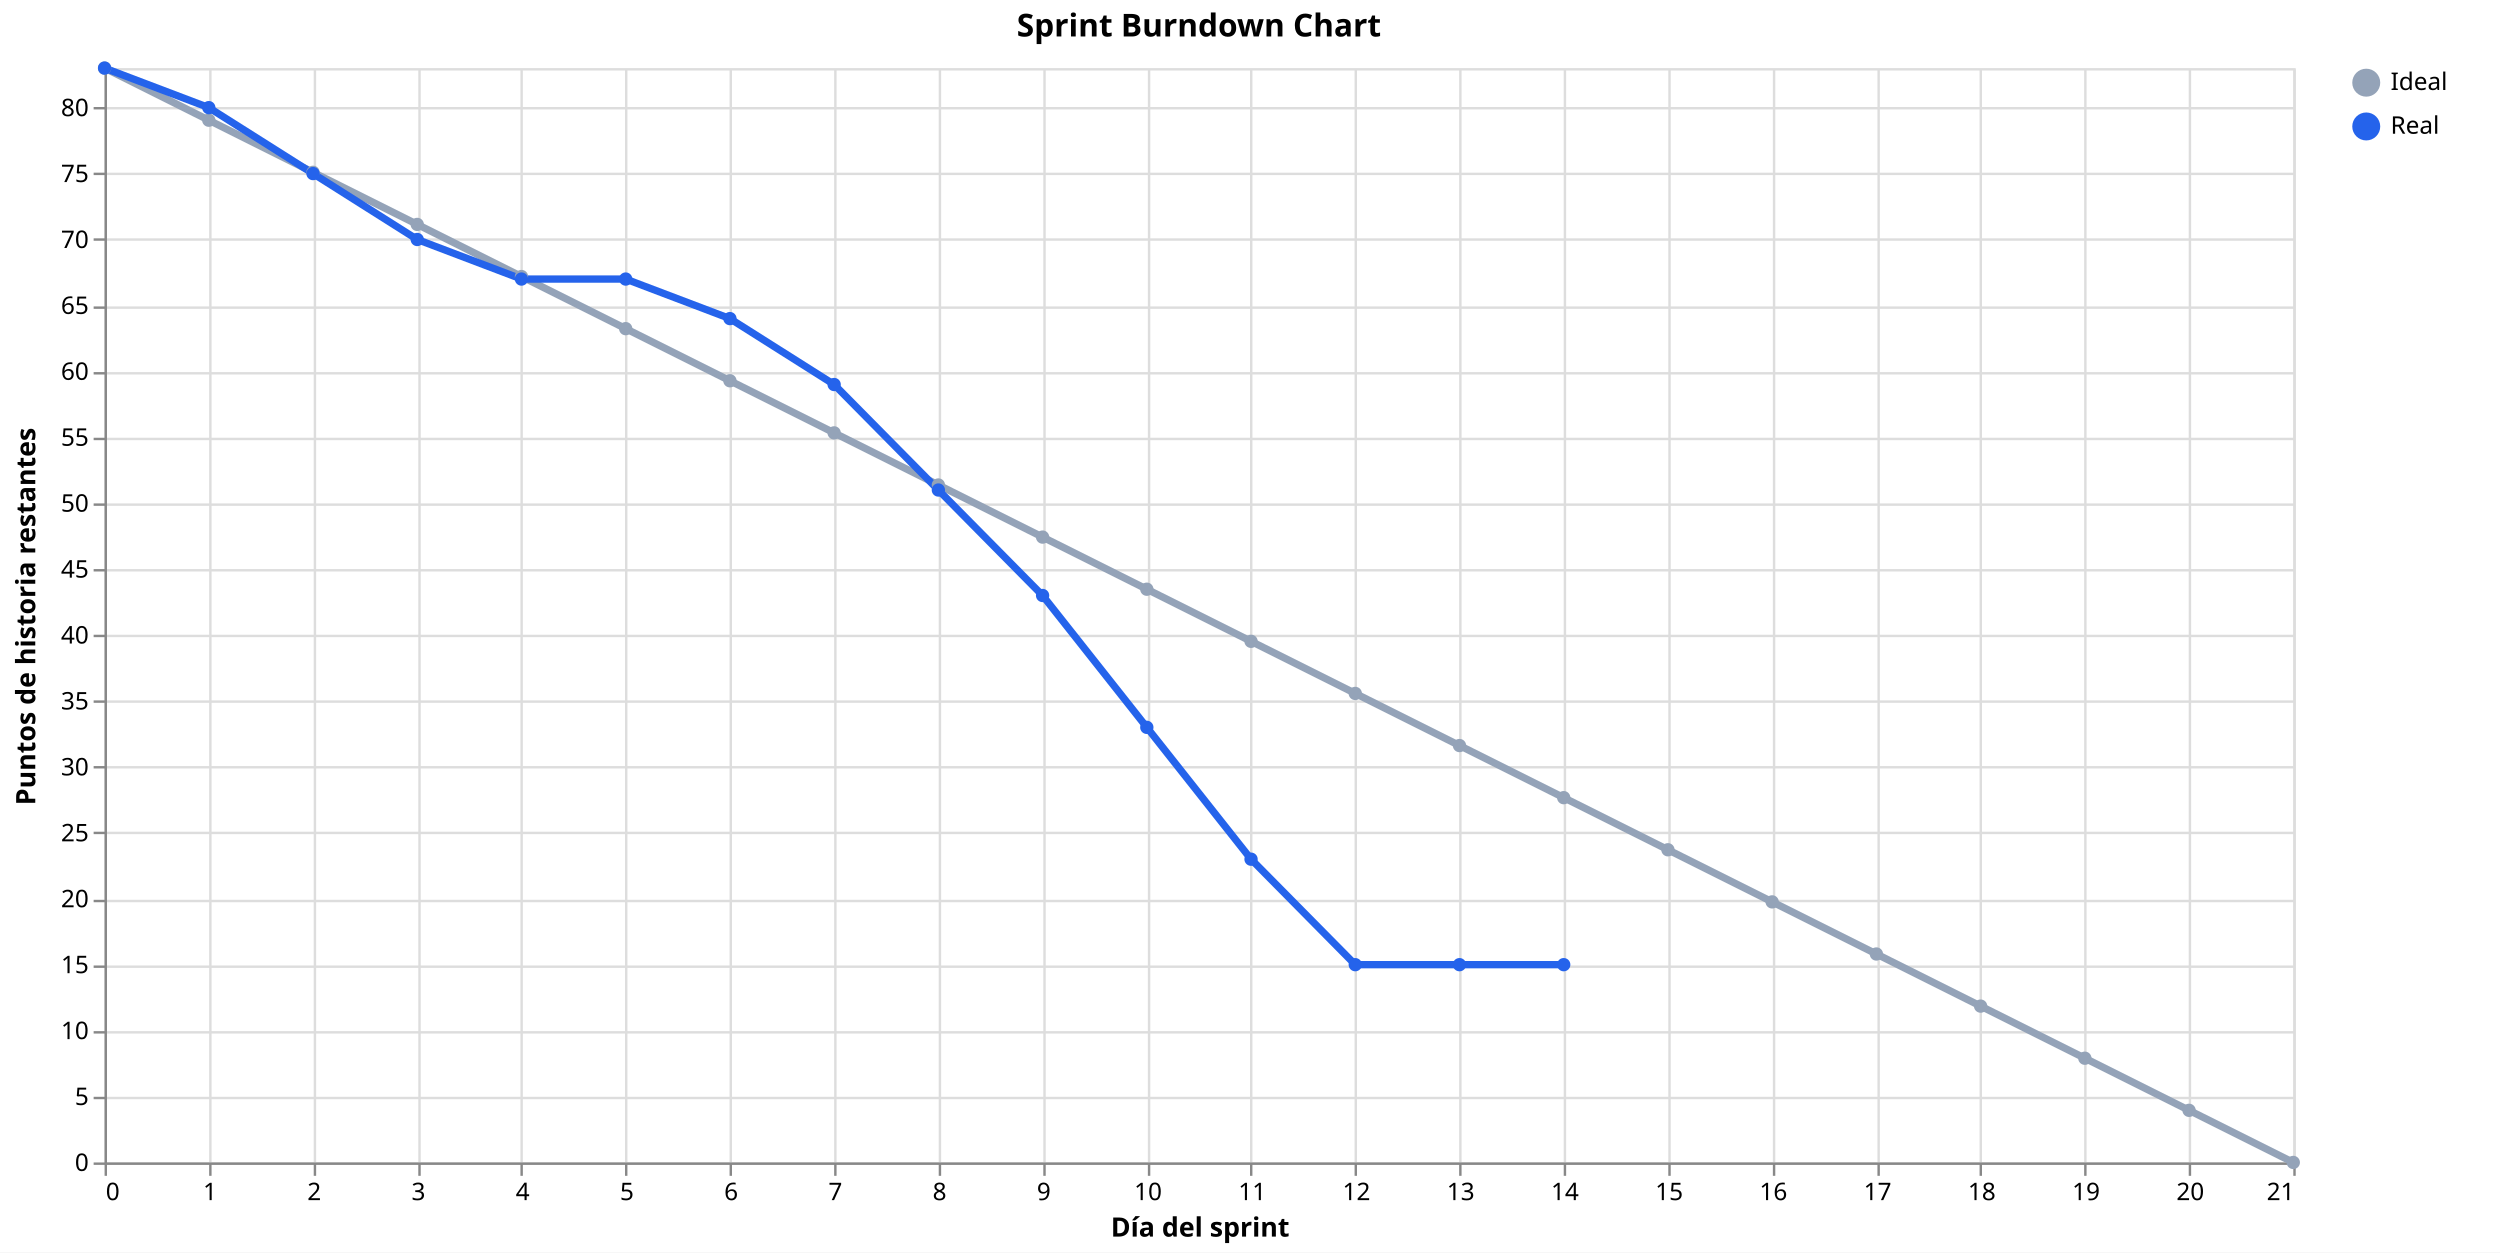
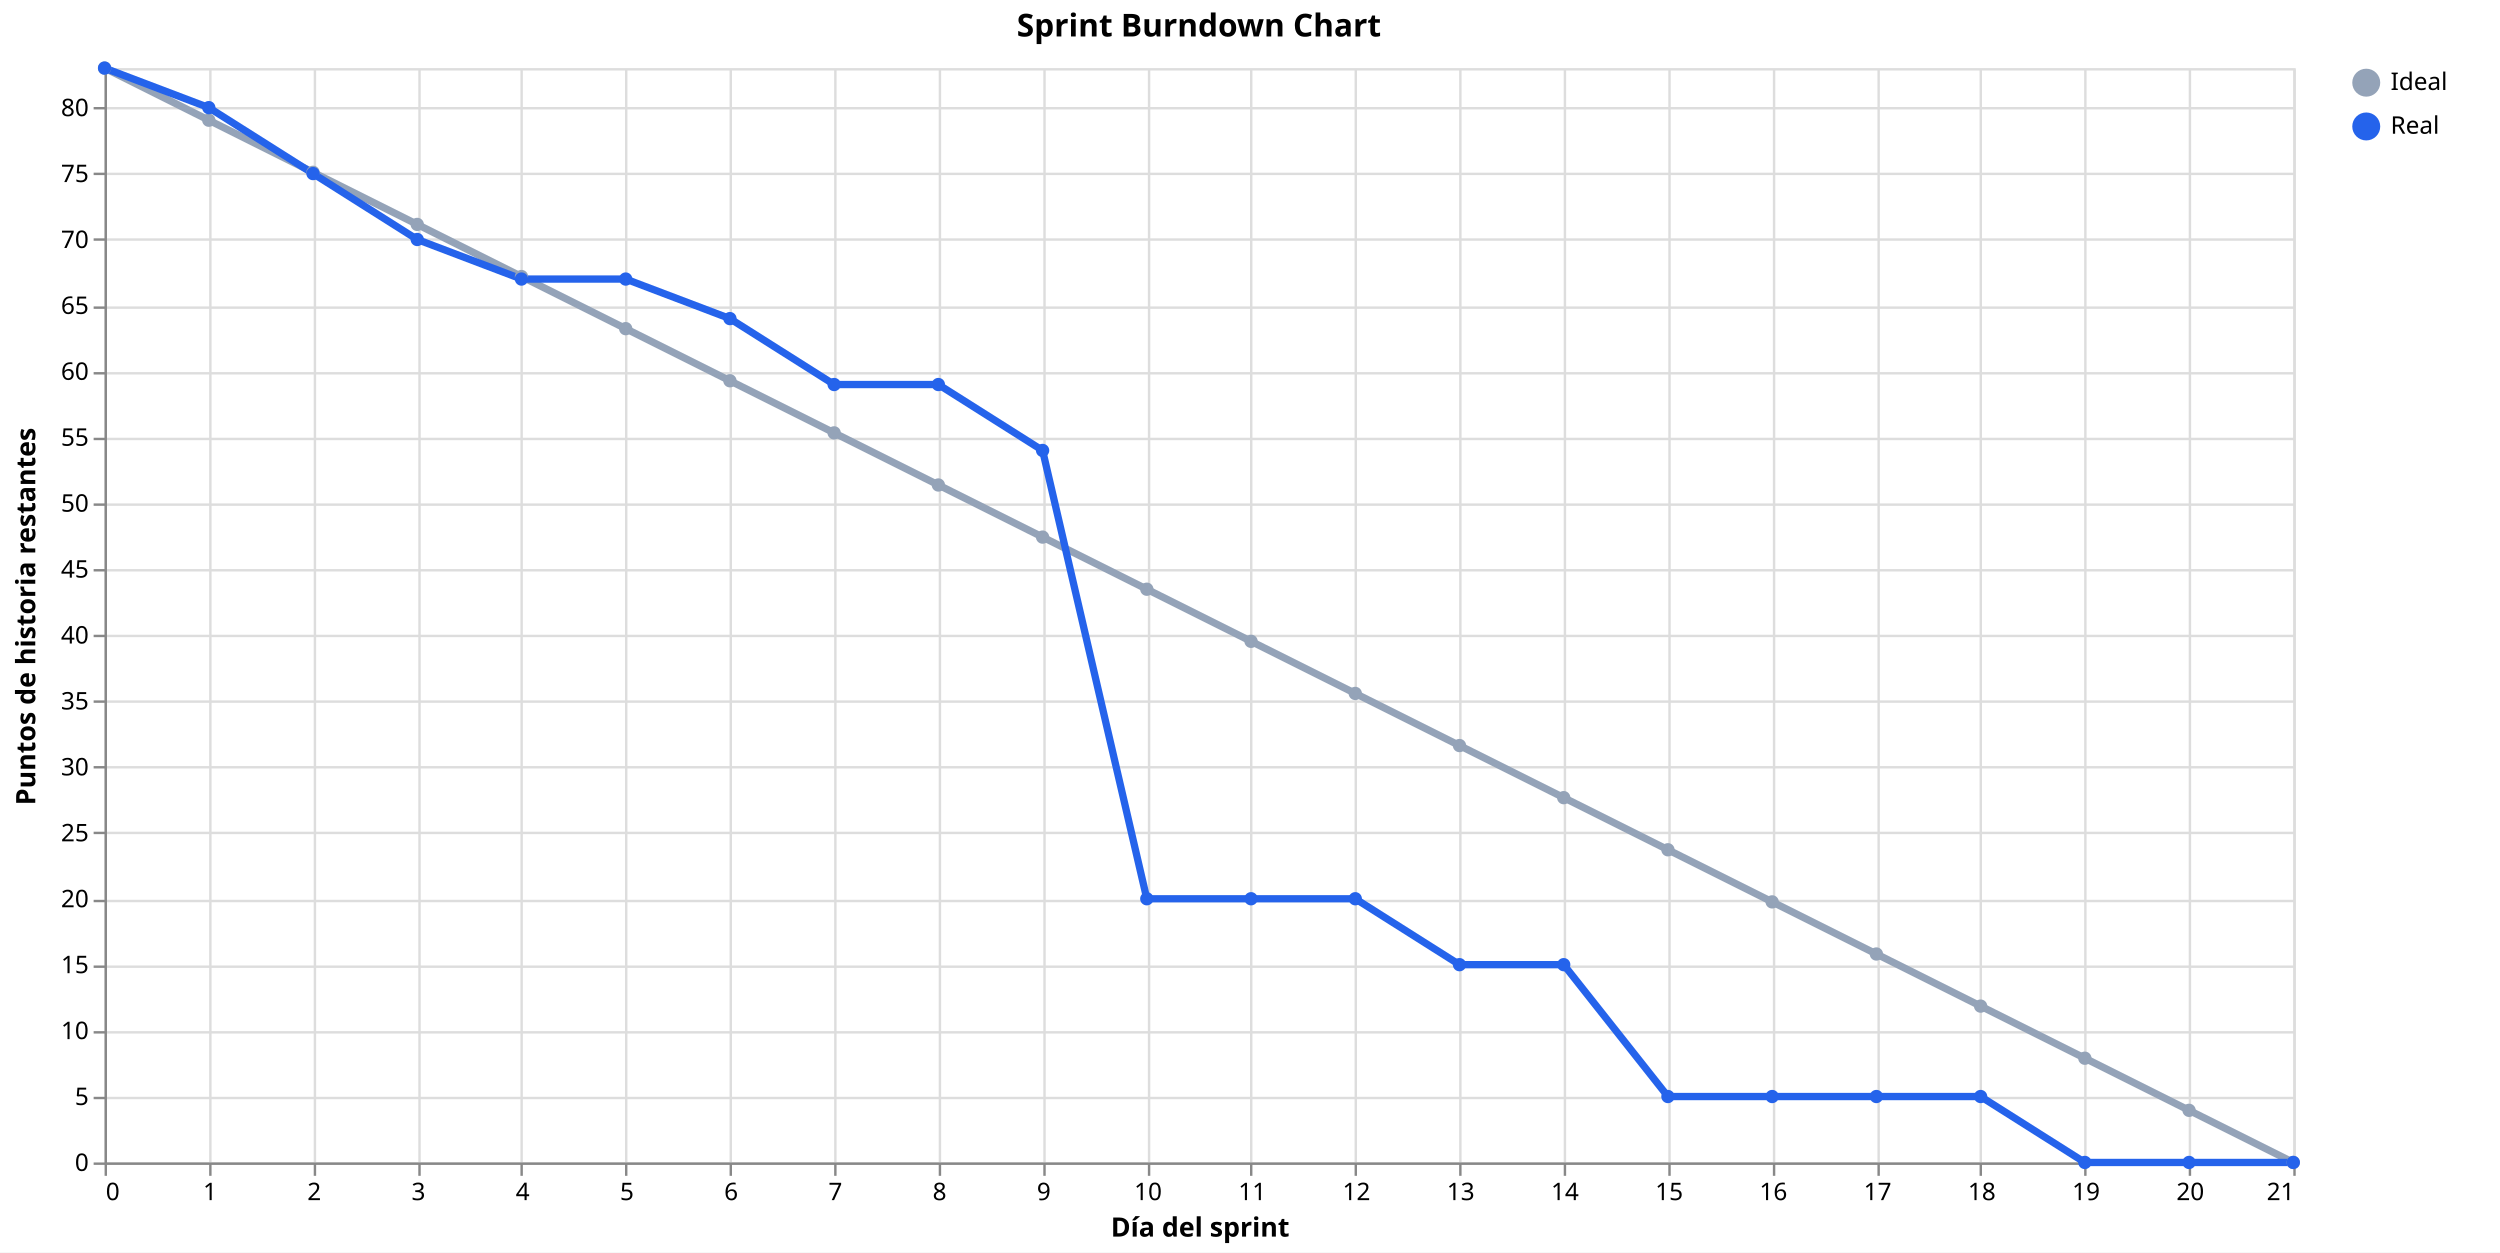
<svg xmlns="http://www.w3.org/2000/svg" version="1.1" class="marks" width="1028" height="515" viewBox="0 0 1028 515">
  <rect width="1028" height="515" fill="white" />
  <g fill="none" stroke-miterlimit="4" transform="translate(43,28)">
    <g class="mark-group role-frame root" role="graphics-object" aria-roledescription="group mark container">
      <g transform="translate(0,0)">
        <path class="background" aria-hidden="true" d="M0.5,0.5h900v450h-900Z" stroke="#ddd" />
        <g>
          <g class="mark-group role-axis" aria-hidden="true">
            <g transform="translate(0.5,450.5)">
              <path class="background" aria-hidden="true" d="M0,0h0v0h0Z" pointer-events="none" />
              <g>
                <g class="mark-rule role-axis-grid" pointer-events="none">
                  <line transform="translate(0,-450)" x2="0" y2="450" stroke="#ddd" stroke-width="1" opacity="1" />
                  <line transform="translate(43,-450)" x2="0" y2="450" stroke="#ddd" stroke-width="1" opacity="1" />
                  <line transform="translate(86,-450)" x2="0" y2="450" stroke="#ddd" stroke-width="1" opacity="1" />
                  <line transform="translate(129,-450)" x2="0" y2="450" stroke="#ddd" stroke-width="1" opacity="1" />
                  <line transform="translate(171,-450)" x2="0" y2="450" stroke="#ddd" stroke-width="1" opacity="1" />
                  <line transform="translate(214,-450)" x2="0" y2="450" stroke="#ddd" stroke-width="1" opacity="1" />
                  <line transform="translate(257,-450)" x2="0" y2="450" stroke="#ddd" stroke-width="1" opacity="1" />
                  <line transform="translate(300,-450)" x2="0" y2="450" stroke="#ddd" stroke-width="1" opacity="1" />
                  <line transform="translate(343,-450)" x2="0" y2="450" stroke="#ddd" stroke-width="1" opacity="1" />
                  <line transform="translate(386,-450)" x2="0" y2="450" stroke="#ddd" stroke-width="1" opacity="1" />
                  <line transform="translate(429,-450)" x2="0" y2="450" stroke="#ddd" stroke-width="1" opacity="1" />
                  <line transform="translate(471,-450)" x2="0" y2="450" stroke="#ddd" stroke-width="1" opacity="1" />
                  <line transform="translate(514,-450)" x2="0" y2="450" stroke="#ddd" stroke-width="1" opacity="1" />
                  <line transform="translate(557,-450)" x2="0" y2="450" stroke="#ddd" stroke-width="1" opacity="1" />
                  <line transform="translate(600,-450)" x2="0" y2="450" stroke="#ddd" stroke-width="1" opacity="1" />
                  <line transform="translate(643,-450)" x2="0" y2="450" stroke="#ddd" stroke-width="1" opacity="1" />
                  <line transform="translate(686,-450)" x2="0" y2="450" stroke="#ddd" stroke-width="1" opacity="1" />
                  <line transform="translate(729,-450)" x2="0" y2="450" stroke="#ddd" stroke-width="1" opacity="1" />
                  <line transform="translate(771,-450)" x2="0" y2="450" stroke="#ddd" stroke-width="1" opacity="1" />
                  <line transform="translate(814,-450)" x2="0" y2="450" stroke="#ddd" stroke-width="1" opacity="1" />
                  <line transform="translate(857,-450)" x2="0" y2="450" stroke="#ddd" stroke-width="1" opacity="1" />
                  <line transform="translate(900,-450)" x2="0" y2="450" stroke="#ddd" stroke-width="1" opacity="1" />
                </g>
              </g>
              <path class="foreground" aria-hidden="true" d="" pointer-events="none" display="none" />
            </g>
          </g>
          <g class="mark-group role-axis" aria-hidden="true">
            <g transform="translate(0.5,0.5)">
              <path class="background" aria-hidden="true" d="M0,0h0v0h0Z" pointer-events="none" />
              <g>
                <g class="mark-rule role-axis-grid" pointer-events="none">
                  <line transform="translate(0,450)" x2="900" y2="0" stroke="#ddd" stroke-width="1" opacity="1" />
                  <line transform="translate(0,423)" x2="900" y2="0" stroke="#ddd" stroke-width="1" opacity="1" />
                  <line transform="translate(0,396)" x2="900" y2="0" stroke="#ddd" stroke-width="1" opacity="1" />
                  <line transform="translate(0,369)" x2="900" y2="0" stroke="#ddd" stroke-width="1" opacity="1" />
                  <line transform="translate(0,342)" x2="900" y2="0" stroke="#ddd" stroke-width="1" opacity="1" />
                  <line transform="translate(0,314)" x2="900" y2="0" stroke="#ddd" stroke-width="1" opacity="1" />
                  <line transform="translate(0,287)" x2="900" y2="0" stroke="#ddd" stroke-width="1" opacity="1" />
                  <line transform="translate(0,260)" x2="900" y2="0" stroke="#ddd" stroke-width="1" opacity="1" />
                  <line transform="translate(0,233)" x2="900" y2="0" stroke="#ddd" stroke-width="1" opacity="1" />
                  <line transform="translate(0,206)" x2="900" y2="0" stroke="#ddd" stroke-width="1" opacity="1" />
                  <line transform="translate(0,179)" x2="900" y2="0" stroke="#ddd" stroke-width="1" opacity="1" />
                  <line transform="translate(0,152)" x2="900" y2="0" stroke="#ddd" stroke-width="1" opacity="1" />
                  <line transform="translate(0,125)" x2="900" y2="0" stroke="#ddd" stroke-width="1" opacity="1" />
                  <line transform="translate(0,98)" x2="900" y2="0" stroke="#ddd" stroke-width="1" opacity="1" />
                  <line transform="translate(0,70)" x2="900" y2="0" stroke="#ddd" stroke-width="1" opacity="1" />
                  <line transform="translate(0,43)" x2="900" y2="0" stroke="#ddd" stroke-width="1" opacity="1" />
                  <line transform="translate(0,16)" x2="900" y2="0" stroke="#ddd" stroke-width="1" opacity="1" />
                </g>
              </g>
              <path class="foreground" aria-hidden="true" d="" pointer-events="none" display="none" />
            </g>
          </g>
          <g class="mark-group role-axis" role="graphics-symbol" aria-roledescription="axis" aria-label="X-axis titled 'Día del sprint' for a linear scale with values from 0 to 21">
            <g transform="translate(0.5,450.5)">
              <path class="background" aria-hidden="true" d="M0,0h0v0h0Z" pointer-events="none" />
              <g>
                <g class="mark-rule role-axis-tick" pointer-events="none">
                  <line transform="translate(0,0)" x2="0" y2="5" stroke="#888" stroke-width="1" opacity="1" />
                  <line transform="translate(43,0)" x2="0" y2="5" stroke="#888" stroke-width="1" opacity="1" />
                  <line transform="translate(86,0)" x2="0" y2="5" stroke="#888" stroke-width="1" opacity="1" />
                  <line transform="translate(129,0)" x2="0" y2="5" stroke="#888" stroke-width="1" opacity="1" />
                  <line transform="translate(171,0)" x2="0" y2="5" stroke="#888" stroke-width="1" opacity="1" />
                  <line transform="translate(214,0)" x2="0" y2="5" stroke="#888" stroke-width="1" opacity="1" />
                  <line transform="translate(257,0)" x2="0" y2="5" stroke="#888" stroke-width="1" opacity="1" />
                  <line transform="translate(300,0)" x2="0" y2="5" stroke="#888" stroke-width="1" opacity="1" />
                  <line transform="translate(343,0)" x2="0" y2="5" stroke="#888" stroke-width="1" opacity="1" />
                  <line transform="translate(386,0)" x2="0" y2="5" stroke="#888" stroke-width="1" opacity="1" />
                  <line transform="translate(429,0)" x2="0" y2="5" stroke="#888" stroke-width="1" opacity="1" />
                  <line transform="translate(471,0)" x2="0" y2="5" stroke="#888" stroke-width="1" opacity="1" />
                  <line transform="translate(514,0)" x2="0" y2="5" stroke="#888" stroke-width="1" opacity="1" />
                  <line transform="translate(557,0)" x2="0" y2="5" stroke="#888" stroke-width="1" opacity="1" />
                  <line transform="translate(600,0)" x2="0" y2="5" stroke="#888" stroke-width="1" opacity="1" />
                  <line transform="translate(643,0)" x2="0" y2="5" stroke="#888" stroke-width="1" opacity="1" />
                  <line transform="translate(686,0)" x2="0" y2="5" stroke="#888" stroke-width="1" opacity="1" />
                  <line transform="translate(729,0)" x2="0" y2="5" stroke="#888" stroke-width="1" opacity="1" />
                  <line transform="translate(771,0)" x2="0" y2="5" stroke="#888" stroke-width="1" opacity="1" />
                  <line transform="translate(814,0)" x2="0" y2="5" stroke="#888" stroke-width="1" opacity="1" />
                  <line transform="translate(857,0)" x2="0" y2="5" stroke="#888" stroke-width="1" opacity="1" />
                  <line transform="translate(900,0)" x2="0" y2="5" stroke="#888" stroke-width="1" opacity="1" />
                </g>
                <g class="mark-text role-axis-label" pointer-events="none">
                  <text text-anchor="start" transform="translate(0,15)" font-family="sans-serif" font-size="10px" fill="#000" opacity="1">0</text>
                  <text text-anchor="middle" transform="translate(42.85714,15)" font-family="sans-serif" font-size="10px" fill="#000" opacity="1">1</text>
                  <text text-anchor="middle" transform="translate(85.71429,15)" font-family="sans-serif" font-size="10px" fill="#000" opacity="1">2</text>
                  <text text-anchor="middle" transform="translate(128.5714,15)" font-family="sans-serif" font-size="10px" fill="#000" opacity="1">3</text>
                  <text text-anchor="middle" transform="translate(171.4286,15)" font-family="sans-serif" font-size="10px" fill="#000" opacity="1">4</text>
                  <text text-anchor="middle" transform="translate(214.2857,15)" font-family="sans-serif" font-size="10px" fill="#000" opacity="1">5</text>
                  <text text-anchor="middle" transform="translate(257.1429,15)" font-family="sans-serif" font-size="10px" fill="#000" opacity="1">6</text>
                  <text text-anchor="middle" transform="translate(300,15)" font-family="sans-serif" font-size="10px" fill="#000" opacity="1">7</text>
                  <text text-anchor="middle" transform="translate(342.8571,15)" font-family="sans-serif" font-size="10px" fill="#000" opacity="1">8</text>
                  <text text-anchor="middle" transform="translate(385.7143,15)" font-family="sans-serif" font-size="10px" fill="#000" opacity="1">9</text>
                  <text text-anchor="middle" transform="translate(428.5714,15)" font-family="sans-serif" font-size="10px" fill="#000" opacity="1">10</text>
                  <text text-anchor="middle" transform="translate(471.4286,15)" font-family="sans-serif" font-size="10px" fill="#000" opacity="1">11</text>
                  <text text-anchor="middle" transform="translate(514.2857,15)" font-family="sans-serif" font-size="10px" fill="#000" opacity="1">12</text>
                  <text text-anchor="middle" transform="translate(557.1429,15)" font-family="sans-serif" font-size="10px" fill="#000" opacity="1">13</text>
                  <text text-anchor="middle" transform="translate(600,15)" font-family="sans-serif" font-size="10px" fill="#000" opacity="1">14</text>
                  <text text-anchor="middle" transform="translate(642.8571,15)" font-family="sans-serif" font-size="10px" fill="#000" opacity="1">15</text>
                  <text text-anchor="middle" transform="translate(685.7143,15)" font-family="sans-serif" font-size="10px" fill="#000" opacity="1">16</text>
                  <text text-anchor="middle" transform="translate(728.5714,15)" font-family="sans-serif" font-size="10px" fill="#000" opacity="1">17</text>
                  <text text-anchor="middle" transform="translate(771.4286,15)" font-family="sans-serif" font-size="10px" fill="#000" opacity="1">18</text>
                  <text text-anchor="middle" transform="translate(814.2857,15)" font-family="sans-serif" font-size="10px" fill="#000" opacity="1">19</text>
                  <text text-anchor="middle" transform="translate(857.1429,15)" font-family="sans-serif" font-size="10px" fill="#000" opacity="1">20</text>
                  <text text-anchor="end" transform="translate(900,15)" font-family="sans-serif" font-size="10px" fill="#000" opacity="1">21</text>
                </g>
                <g class="mark-rule role-axis-domain" pointer-events="none">
                  <line transform="translate(0,0)" x2="900" y2="0" stroke="#888" stroke-width="1" opacity="1" />
                </g>
                <g class="mark-text role-axis-title" pointer-events="none">
                  <text text-anchor="middle" transform="translate(450,30)" font-family="sans-serif" font-size="11px" font-weight="bold" fill="#000" opacity="1">Día del sprint</text>
                </g>
              </g>
              <path class="foreground" aria-hidden="true" d="" pointer-events="none" display="none" />
            </g>
          </g>
          <g class="mark-group role-axis" role="graphics-symbol" aria-roledescription="axis" aria-label="Y-axis titled 'Puntos de historia restantes' for a linear scale with values from 0 to 83">
            <g transform="translate(0.5,0.5)">
              <path class="background" aria-hidden="true" d="M0,0h0v0h0Z" pointer-events="none" />
              <g>
                <g class="mark-rule role-axis-tick" pointer-events="none">
                  <line transform="translate(0,450)" x2="-5" y2="0" stroke="#888" stroke-width="1" opacity="1" />
                  <line transform="translate(0,423)" x2="-5" y2="0" stroke="#888" stroke-width="1" opacity="1" />
                  <line transform="translate(0,396)" x2="-5" y2="0" stroke="#888" stroke-width="1" opacity="1" />
                  <line transform="translate(0,369)" x2="-5" y2="0" stroke="#888" stroke-width="1" opacity="1" />
                  <line transform="translate(0,342)" x2="-5" y2="0" stroke="#888" stroke-width="1" opacity="1" />
                  <line transform="translate(0,314)" x2="-5" y2="0" stroke="#888" stroke-width="1" opacity="1" />
                  <line transform="translate(0,287)" x2="-5" y2="0" stroke="#888" stroke-width="1" opacity="1" />
                  <line transform="translate(0,260)" x2="-5" y2="0" stroke="#888" stroke-width="1" opacity="1" />
                  <line transform="translate(0,233)" x2="-5" y2="0" stroke="#888" stroke-width="1" opacity="1" />
                  <line transform="translate(0,206)" x2="-5" y2="0" stroke="#888" stroke-width="1" opacity="1" />
                  <line transform="translate(0,179)" x2="-5" y2="0" stroke="#888" stroke-width="1" opacity="1" />
                  <line transform="translate(0,152)" x2="-5" y2="0" stroke="#888" stroke-width="1" opacity="1" />
                  <line transform="translate(0,125)" x2="-5" y2="0" stroke="#888" stroke-width="1" opacity="1" />
                  <line transform="translate(0,98)" x2="-5" y2="0" stroke="#888" stroke-width="1" opacity="1" />
                  <line transform="translate(0,70)" x2="-5" y2="0" stroke="#888" stroke-width="1" opacity="1" />
                  <line transform="translate(0,43)" x2="-5" y2="0" stroke="#888" stroke-width="1" opacity="1" />
                  <line transform="translate(0,16)" x2="-5" y2="0" stroke="#888" stroke-width="1" opacity="1" />
                </g>
                <g class="mark-text role-axis-label" pointer-events="none">
                  <text text-anchor="end" transform="translate(-7,453)" font-family="sans-serif" font-size="10px" fill="#000" opacity="1">0</text>
                  <text text-anchor="end" transform="translate(-7,425.8916)" font-family="sans-serif" font-size="10px" fill="#000" opacity="1">5</text>
                  <text text-anchor="end" transform="translate(-7,398.7831)" font-family="sans-serif" font-size="10px" fill="#000" opacity="1">10</text>
                  <text text-anchor="end" transform="translate(-7,371.6747)" font-family="sans-serif" font-size="10px" fill="#000" opacity="1">15</text>
                  <text text-anchor="end" transform="translate(-7,344.5663)" font-family="sans-serif" font-size="10px" fill="#000" opacity="1">20</text>
                  <text text-anchor="end" transform="translate(-7,317.4578)" font-family="sans-serif" font-size="10px" fill="#000" opacity="1">25</text>
                  <text text-anchor="end" transform="translate(-7,290.3494)" font-family="sans-serif" font-size="10px" fill="#000" opacity="1">30</text>
                  <text text-anchor="end" transform="translate(-7,263.241)" font-family="sans-serif" font-size="10px" fill="#000" opacity="1">35</text>
                  <text text-anchor="end" transform="translate(-7,236.1325)" font-family="sans-serif" font-size="10px" fill="#000" opacity="1">40</text>
                  <text text-anchor="end" transform="translate(-7,209.0241)" font-family="sans-serif" font-size="10px" fill="#000" opacity="1">45</text>
                  <text text-anchor="end" transform="translate(-7,181.9157)" font-family="sans-serif" font-size="10px" fill="#000" opacity="1">50</text>
                  <text text-anchor="end" transform="translate(-7,154.8072)" font-family="sans-serif" font-size="10px" fill="#000" opacity="1">55</text>
                  <text text-anchor="end" transform="translate(-7,127.6988)" font-family="sans-serif" font-size="10px" fill="#000" opacity="1">60</text>
                  <text text-anchor="end" transform="translate(-7,100.5904)" font-family="sans-serif" font-size="10px" fill="#000" opacity="1">65</text>
                  <text text-anchor="end" transform="translate(-7,73.48193)" font-family="sans-serif" font-size="10px" fill="#000" opacity="1">70</text>
                  <text text-anchor="end" transform="translate(-7,46.37349)" font-family="sans-serif" font-size="10px" fill="#000" opacity="1">75</text>
                  <text text-anchor="end" transform="translate(-7,19.26506)" font-family="sans-serif" font-size="10px" fill="#000" opacity="1">80</text>
                </g>
                <g class="mark-rule role-axis-domain" pointer-events="none">
                  <line transform="translate(0,450)" x2="0" y2="-450" stroke="#888" stroke-width="1" opacity="1" />
                </g>
                <g class="mark-text role-axis-title" pointer-events="none">
                  <text text-anchor="middle" transform="translate(-27,225) rotate(-90) translate(0,-2)" font-family="sans-serif" font-size="11px" font-weight="bold" fill="#000" opacity="1">Puntos de historia restantes</text>
                </g>
              </g>
              <path class="foreground" aria-hidden="true" d="" pointer-events="none" display="none" />
            </g>
          </g>
          <g class="mark-group role-scope layer_0_pathgroup" role="graphics-object" aria-roledescription="group mark container">
            <g transform="translate(0,0)">
              <path class="background" aria-hidden="true" d="M0,0h900v450h-900Z" />
              <g>
                <g class="mark-line role-mark layer_0_marks" role="graphics-object" aria-roledescription="line mark container">
                  <path aria-label="Día del sprint: 0; Puntos de historia restantes: 83; type: Ideal" role="graphics-symbol" aria-roledescription="line mark" d="M0,0L42.857,21.429L85.714,42.857L128.571,64.286L171.429,85.714L214.286,107.143L257.143,128.571L300,150L342.857,171.429L385.714,192.857L428.571,214.286L471.429,235.714L514.286,257.143L557.143,278.571L600,300L642.857,321.429L685.714,342.857L728.571,364.286L771.429,385.714L814.286,407.143L857.143,428.571L900,450" stroke="#94A3B8" stroke-width="3" />
                </g>
              </g>
              <path class="foreground" aria-hidden="true" d="" display="none" />
            </g>
            <g transform="translate(0,0)">
              <path class="background" aria-hidden="true" d="M0,0h900v450h-900Z" />
              <g>
                <g class="mark-line role-mark layer_0_marks" role="graphics-object" aria-roledescription="line mark container">
-                   <path aria-label="Día del sprint: 0; Puntos de historia restantes: 83; type: Real" role="graphics-symbol" aria-roledescription="line mark" d="M0,0L42.857,16.265L85.714,43.373L128.571,70.482L171.429,86.747L214.286,86.747L257.143,103.012L300,130.12L342.857,173.494L385.714,216.867L428.571,271.084L471.429,325.301L514.286,368.675L557.143,368.675L600,368.675" stroke="#2563EB" stroke-width="3" />
+                   <path aria-label="Día del sprint: 0; Puntos de historia restantes: 83; type: Real" role="graphics-symbol" aria-roledescription="line mark" d="M0,0L42.857,16.265L85.714,43.373L128.571,70.482L171.429,86.747L214.286,86.747L257.143,103.012L300,130.12L342.857,130.12L385.714,157.229L428.571,341.566L471.429,341.566L514.286,341.566L557.143,368.675L600,368.675L642.857,422.892L685.714,422.892L728.571,422.892L771.429,422.892L814.286,450L857.143,450L900,450" stroke="#2563EB" stroke-width="3" />
                </g>
              </g>
              <path class="foreground" aria-hidden="true" d="" display="none" />
            </g>
          </g>
          <g class="mark-symbol role-mark layer_1_marks" role="graphics-object" aria-roledescription="symbol mark container">
            <path aria-label="Día del sprint: 0; Puntos de historia restantes: 83; type: Ideal" role="graphics-symbol" aria-roledescription="point" transform="translate(0,0)" d="M2.739,0A2.739,2.739,0,1,1,-2.739,0A2.739,2.739,0,1,1,2.739,0" fill="#94A3B8" stroke-width="2" opacity="1" />
            <path aria-label="Día del sprint: 1; Puntos de historia restantes: 79.0476190476; type: Ideal" role="graphics-symbol" aria-roledescription="point" transform="translate(42.85714,21.42857)" d="M2.739,0A2.739,2.739,0,1,1,-2.739,0A2.739,2.739,0,1,1,2.739,0" fill="#94A3B8" stroke-width="2" opacity="1" />
            <path aria-label="Día del sprint: 2; Puntos de historia restantes: 75.0952380952; type: Ideal" role="graphics-symbol" aria-roledescription="point" transform="translate(85.71429,42.85714)" d="M2.739,0A2.739,2.739,0,1,1,-2.739,0A2.739,2.739,0,1,1,2.739,0" fill="#94A3B8" stroke-width="2" opacity="1" />
            <path aria-label="Día del sprint: 3; Puntos de historia restantes: 71.1428571429; type: Ideal" role="graphics-symbol" aria-roledescription="point" transform="translate(128.5714,64.28571)" d="M2.739,0A2.739,2.739,0,1,1,-2.739,0A2.739,2.739,0,1,1,2.739,0" fill="#94A3B8" stroke-width="2" opacity="1" />
            <path aria-label="Día del sprint: 4; Puntos de historia restantes: 67.1904761905; type: Ideal" role="graphics-symbol" aria-roledescription="point" transform="translate(171.4286,85.71429)" d="M2.739,0A2.739,2.739,0,1,1,-2.739,0A2.739,2.739,0,1,1,2.739,0" fill="#94A3B8" stroke-width="2" opacity="1" />
            <path aria-label="Día del sprint: 5; Puntos de historia restantes: 63.2380952381; type: Ideal" role="graphics-symbol" aria-roledescription="point" transform="translate(214.2857,107.1429)" d="M2.739,0A2.739,2.739,0,1,1,-2.739,0A2.739,2.739,0,1,1,2.739,0" fill="#94A3B8" stroke-width="2" opacity="1" />
            <path aria-label="Día del sprint: 6; Puntos de historia restantes: 59.2857142857; type: Ideal" role="graphics-symbol" aria-roledescription="point" transform="translate(257.1429,128.5714)" d="M2.739,0A2.739,2.739,0,1,1,-2.739,0A2.739,2.739,0,1,1,2.739,0" fill="#94A3B8" stroke-width="2" opacity="1" />
            <path aria-label="Día del sprint: 7; Puntos de historia restantes: 55.3333333333; type: Ideal" role="graphics-symbol" aria-roledescription="point" transform="translate(300,150)" d="M2.739,0A2.739,2.739,0,1,1,-2.739,0A2.739,2.739,0,1,1,2.739,0" fill="#94A3B8" stroke-width="2" opacity="1" />
            <path aria-label="Día del sprint: 8; Puntos de historia restantes: 51.380952381; type: Ideal" role="graphics-symbol" aria-roledescription="point" transform="translate(342.8571,171.4286)" d="M2.739,0A2.739,2.739,0,1,1,-2.739,0A2.739,2.739,0,1,1,2.739,0" fill="#94A3B8" stroke-width="2" opacity="1" />
            <path aria-label="Día del sprint: 9; Puntos de historia restantes: 47.4285714286; type: Ideal" role="graphics-symbol" aria-roledescription="point" transform="translate(385.7143,192.8571)" d="M2.739,0A2.739,2.739,0,1,1,-2.739,0A2.739,2.739,0,1,1,2.739,0" fill="#94A3B8" stroke-width="2" opacity="1" />
            <path aria-label="Día del sprint: 10; Puntos de historia restantes: 43.4761904762; type: Ideal" role="graphics-symbol" aria-roledescription="point" transform="translate(428.5714,214.2857)" d="M2.739,0A2.739,2.739,0,1,1,-2.739,0A2.739,2.739,0,1,1,2.739,0" fill="#94A3B8" stroke-width="2" opacity="1" />
            <path aria-label="Día del sprint: 11; Puntos de historia restantes: 39.5238095238; type: Ideal" role="graphics-symbol" aria-roledescription="point" transform="translate(471.4286,235.7143)" d="M2.739,0A2.739,2.739,0,1,1,-2.739,0A2.739,2.739,0,1,1,2.739,0" fill="#94A3B8" stroke-width="2" opacity="1" />
            <path aria-label="Día del sprint: 12; Puntos de historia restantes: 35.5714285714; type: Ideal" role="graphics-symbol" aria-roledescription="point" transform="translate(514.2857,257.1429)" d="M2.739,0A2.739,2.739,0,1,1,-2.739,0A2.739,2.739,0,1,1,2.739,0" fill="#94A3B8" stroke-width="2" opacity="1" />
            <path aria-label="Día del sprint: 13; Puntos de historia restantes: 31.619047619; type: Ideal" role="graphics-symbol" aria-roledescription="point" transform="translate(557.1429,278.5714)" d="M2.739,0A2.739,2.739,0,1,1,-2.739,0A2.739,2.739,0,1,1,2.739,0" fill="#94A3B8" stroke-width="2" opacity="1" />
            <path aria-label="Día del sprint: 14; Puntos de historia restantes: 27.6666666667; type: Ideal" role="graphics-symbol" aria-roledescription="point" transform="translate(600,300)" d="M2.739,0A2.739,2.739,0,1,1,-2.739,0A2.739,2.739,0,1,1,2.739,0" fill="#94A3B8" stroke-width="2" opacity="1" />
            <path aria-label="Día del sprint: 15; Puntos de historia restantes: 23.7142857143; type: Ideal" role="graphics-symbol" aria-roledescription="point" transform="translate(642.8571,321.4286)" d="M2.739,0A2.739,2.739,0,1,1,-2.739,0A2.739,2.739,0,1,1,2.739,0" fill="#94A3B8" stroke-width="2" opacity="1" />
            <path aria-label="Día del sprint: 16; Puntos de historia restantes: 19.7619047619; type: Ideal" role="graphics-symbol" aria-roledescription="point" transform="translate(685.7143,342.8571)" d="M2.739,0A2.739,2.739,0,1,1,-2.739,0A2.739,2.739,0,1,1,2.739,0" fill="#94A3B8" stroke-width="2" opacity="1" />
            <path aria-label="Día del sprint: 17; Puntos de historia restantes: 15.8095238095; type: Ideal" role="graphics-symbol" aria-roledescription="point" transform="translate(728.5714,364.2857)" d="M2.739,0A2.739,2.739,0,1,1,-2.739,0A2.739,2.739,0,1,1,2.739,0" fill="#94A3B8" stroke-width="2" opacity="1" />
            <path aria-label="Día del sprint: 18; Puntos de historia restantes: 11.8571428571; type: Ideal" role="graphics-symbol" aria-roledescription="point" transform="translate(771.4286,385.7143)" d="M2.739,0A2.739,2.739,0,1,1,-2.739,0A2.739,2.739,0,1,1,2.739,0" fill="#94A3B8" stroke-width="2" opacity="1" />
            <path aria-label="Día del sprint: 19; Puntos de historia restantes: 7.90476190476; type: Ideal" role="graphics-symbol" aria-roledescription="point" transform="translate(814.2857,407.1429)" d="M2.739,0A2.739,2.739,0,1,1,-2.739,0A2.739,2.739,0,1,1,2.739,0" fill="#94A3B8" stroke-width="2" opacity="1" />
            <path aria-label="Día del sprint: 20; Puntos de historia restantes: 3.95238095238; type: Ideal" role="graphics-symbol" aria-roledescription="point" transform="translate(857.1429,428.5714)" d="M2.739,0A2.739,2.739,0,1,1,-2.739,0A2.739,2.739,0,1,1,2.739,0" fill="#94A3B8" stroke-width="2" opacity="1" />
            <path aria-label="Día del sprint: 21; Puntos de historia restantes: 0; type: Ideal" role="graphics-symbol" aria-roledescription="point" transform="translate(900,450)" d="M2.739,0A2.739,2.739,0,1,1,-2.739,0A2.739,2.739,0,1,1,2.739,0" fill="#94A3B8" stroke-width="2" opacity="1" />
            <path aria-label="Día del sprint: 0; Puntos de historia restantes: 83; type: Real" role="graphics-symbol" aria-roledescription="point" transform="translate(0,0)" d="M2.739,0A2.739,2.739,0,1,1,-2.739,0A2.739,2.739,0,1,1,2.739,0" fill="#2563EB" stroke-width="2" opacity="1" />
            <path aria-label="Día del sprint: 1; Puntos de historia restantes: 80; type: Real" role="graphics-symbol" aria-roledescription="point" transform="translate(42.85714,16.26506)" d="M2.739,0A2.739,2.739,0,1,1,-2.739,0A2.739,2.739,0,1,1,2.739,0" fill="#2563EB" stroke-width="2" opacity="1" />
            <path aria-label="Día del sprint: 2; Puntos de historia restantes: 75; type: Real" role="graphics-symbol" aria-roledescription="point" transform="translate(85.71429,43.37349)" d="M2.739,0A2.739,2.739,0,1,1,-2.739,0A2.739,2.739,0,1,1,2.739,0" fill="#2563EB" stroke-width="2" opacity="1" />
            <path aria-label="Día del sprint: 3; Puntos de historia restantes: 70; type: Real" role="graphics-symbol" aria-roledescription="point" transform="translate(128.5714,70.48193)" d="M2.739,0A2.739,2.739,0,1,1,-2.739,0A2.739,2.739,0,1,1,2.739,0" fill="#2563EB" stroke-width="2" opacity="1" />
            <path aria-label="Día del sprint: 4; Puntos de historia restantes: 67; type: Real" role="graphics-symbol" aria-roledescription="point" transform="translate(171.4286,86.74699)" d="M2.739,0A2.739,2.739,0,1,1,-2.739,0A2.739,2.739,0,1,1,2.739,0" fill="#2563EB" stroke-width="2" opacity="1" />
            <path aria-label="Día del sprint: 5; Puntos de historia restantes: 67; type: Real" role="graphics-symbol" aria-roledescription="point" transform="translate(214.2857,86.74699)" d="M2.739,0A2.739,2.739,0,1,1,-2.739,0A2.739,2.739,0,1,1,2.739,0" fill="#2563EB" stroke-width="2" opacity="1" />
            <path aria-label="Día del sprint: 6; Puntos de historia restantes: 64; type: Real" role="graphics-symbol" aria-roledescription="point" transform="translate(257.1429,103.012)" d="M2.739,0A2.739,2.739,0,1,1,-2.739,0A2.739,2.739,0,1,1,2.739,0" fill="#2563EB" stroke-width="2" opacity="1" />
            <path aria-label="Día del sprint: 7; Puntos de historia restantes: 59; type: Real" role="graphics-symbol" aria-roledescription="point" transform="translate(300,130.1205)" d="M2.739,0A2.739,2.739,0,1,1,-2.739,0A2.739,2.739,0,1,1,2.739,0" fill="#2563EB" stroke-width="2" opacity="1" />
-             <path aria-label="Día del sprint: 8; Puntos de historia restantes: 51; type: Real" role="graphics-symbol" aria-roledescription="point" transform="translate(342.8571,173.494)" d="M2.739,0A2.739,2.739,0,1,1,-2.739,0A2.739,2.739,0,1,1,2.739,0" fill="#2563EB" stroke-width="2" opacity="1" />
-             <path aria-label="Día del sprint: 9; Puntos de historia restantes: 43; type: Real" role="graphics-symbol" aria-roledescription="point" transform="translate(385.7143,216.8675)" d="M2.739,0A2.739,2.739,0,1,1,-2.739,0A2.739,2.739,0,1,1,2.739,0" fill="#2563EB" stroke-width="2" opacity="1" />
-             <path aria-label="Día del sprint: 10; Puntos de historia restantes: 33; type: Real" role="graphics-symbol" aria-roledescription="point" transform="translate(428.5714,271.0843)" d="M2.739,0A2.739,2.739,0,1,1,-2.739,0A2.739,2.739,0,1,1,2.739,0" fill="#2563EB" stroke-width="2" opacity="1" />
-             <path aria-label="Día del sprint: 11; Puntos de historia restantes: 23; type: Real" role="graphics-symbol" aria-roledescription="point" transform="translate(471.4286,325.3012)" d="M2.739,0A2.739,2.739,0,1,1,-2.739,0A2.739,2.739,0,1,1,2.739,0" fill="#2563EB" stroke-width="2" opacity="1" />
-             <path aria-label="Día del sprint: 12; Puntos de historia restantes: 15; type: Real" role="graphics-symbol" aria-roledescription="point" transform="translate(514.2857,368.6747)" d="M2.739,0A2.739,2.739,0,1,1,-2.739,0A2.739,2.739,0,1,1,2.739,0" fill="#2563EB" stroke-width="2" opacity="1" />
+             <path aria-label="Día del sprint: 8; Puntos de historia restantes: 59; type: Real" role="graphics-symbol" aria-roledescription="point" transform="translate(342.8571,130.1205)" d="M2.739,0A2.739,2.739,0,1,1,-2.739,0A2.739,2.739,0,1,1,2.739,0" fill="#2563EB" stroke-width="2" opacity="1" />
+             <path aria-label="Día del sprint: 9; Puntos de historia restantes: 54; type: Real" role="graphics-symbol" aria-roledescription="point" transform="translate(385.7143,157.2289)" d="M2.739,0A2.739,2.739,0,1,1,-2.739,0A2.739,2.739,0,1,1,2.739,0" fill="#2563EB" stroke-width="2" opacity="1" />
+             <path aria-label="Día del sprint: 10; Puntos de historia restantes: 20; type: Real" role="graphics-symbol" aria-roledescription="point" transform="translate(428.5714,341.5663)" d="M2.739,0A2.739,2.739,0,1,1,-2.739,0A2.739,2.739,0,1,1,2.739,0" fill="#2563EB" stroke-width="2" opacity="1" />
+             <path aria-label="Día del sprint: 11; Puntos de historia restantes: 20; type: Real" role="graphics-symbol" aria-roledescription="point" transform="translate(471.4286,341.5663)" d="M2.739,0A2.739,2.739,0,1,1,-2.739,0A2.739,2.739,0,1,1,2.739,0" fill="#2563EB" stroke-width="2" opacity="1" />
+             <path aria-label="Día del sprint: 12; Puntos de historia restantes: 20; type: Real" role="graphics-symbol" aria-roledescription="point" transform="translate(514.2857,341.5663)" d="M2.739,0A2.739,2.739,0,1,1,-2.739,0A2.739,2.739,0,1,1,2.739,0" fill="#2563EB" stroke-width="2" opacity="1" />
            <path aria-label="Día del sprint: 13; Puntos de historia restantes: 15; type: Real" role="graphics-symbol" aria-roledescription="point" transform="translate(557.1429,368.6747)" d="M2.739,0A2.739,2.739,0,1,1,-2.739,0A2.739,2.739,0,1,1,2.739,0" fill="#2563EB" stroke-width="2" opacity="1" />
            <path aria-label="Día del sprint: 14; Puntos de historia restantes: 15; type: Real" role="graphics-symbol" aria-roledescription="point" transform="translate(600,368.6747)" d="M2.739,0A2.739,2.739,0,1,1,-2.739,0A2.739,2.739,0,1,1,2.739,0" fill="#2563EB" stroke-width="2" opacity="1" />
+             <path aria-label="Día del sprint: 15; Puntos de historia restantes: 5; type: Real" role="graphics-symbol" aria-roledescription="point" transform="translate(642.8571,422.8916)" d="M2.739,0A2.739,2.739,0,1,1,-2.739,0A2.739,2.739,0,1,1,2.739,0" fill="#2563EB" stroke-width="2" opacity="1" />
+             <path aria-label="Día del sprint: 16; Puntos de historia restantes: 5; type: Real" role="graphics-symbol" aria-roledescription="point" transform="translate(685.7143,422.8916)" d="M2.739,0A2.739,2.739,0,1,1,-2.739,0A2.739,2.739,0,1,1,2.739,0" fill="#2563EB" stroke-width="2" opacity="1" />
+             <path aria-label="Día del sprint: 17; Puntos de historia restantes: 5; type: Real" role="graphics-symbol" aria-roledescription="point" transform="translate(728.5714,422.8916)" d="M2.739,0A2.739,2.739,0,1,1,-2.739,0A2.739,2.739,0,1,1,2.739,0" fill="#2563EB" stroke-width="2" opacity="1" />
+             <path aria-label="Día del sprint: 18; Puntos de historia restantes: 5; type: Real" role="graphics-symbol" aria-roledescription="point" transform="translate(771.4286,422.8916)" d="M2.739,0A2.739,2.739,0,1,1,-2.739,0A2.739,2.739,0,1,1,2.739,0" fill="#2563EB" stroke-width="2" opacity="1" />
+             <path aria-label="Día del sprint: 19; Puntos de historia restantes: 0; type: Real" role="graphics-symbol" aria-roledescription="point" transform="translate(814.2857,450)" d="M2.739,0A2.739,2.739,0,1,1,-2.739,0A2.739,2.739,0,1,1,2.739,0" fill="#2563EB" stroke-width="2" opacity="1" />
+             <path aria-label="Día del sprint: 20; Puntos de historia restantes: 0; type: Real" role="graphics-symbol" aria-roledescription="point" transform="translate(857.1429,450)" d="M2.739,0A2.739,2.739,0,1,1,-2.739,0A2.739,2.739,0,1,1,2.739,0" fill="#2563EB" stroke-width="2" opacity="1" />
+             <path aria-label="Día del sprint: 21; Puntos de historia restantes: 0; type: Real" role="graphics-symbol" aria-roledescription="point" transform="translate(900,450)" d="M2.739,0A2.739,2.739,0,1,1,-2.739,0A2.739,2.739,0,1,1,2.739,0" fill="#2563EB" stroke-width="2" opacity="1" />
          </g>
          <g class="mark-group role-legend" role="graphics-symbol" aria-roledescription="legend" aria-label="Symbol legend for fill color and stroke color with 2 values: Ideal, Real">
            <g transform="translate(924,0)">
              <path class="background" aria-hidden="true" d="M0,0h56v32h-56Z" pointer-events="none" />
              <g>
                <g class="mark-group role-legend-entry">
                  <g transform="translate(0,0)">
                    <path class="background" aria-hidden="true" d="M0,0h0v0h0Z" pointer-events="none" />
                    <g>
                      <g class="mark-group role-scope" role="graphics-object" aria-roledescription="group mark container">
                        <g transform="translate(0,0)">
                          <path class="background" aria-hidden="true" d="M0,0h56v14h-56Z" pointer-events="none" opacity="1" />
                          <g>
                            <g class="mark-symbol role-legend-symbol" pointer-events="none">
                              <path transform="translate(6,6)" d="M5,0A5,5,0,1,1,-5,0A5,5,0,1,1,5,0" fill="#94A3B8" stroke="#94A3B8" stroke-width="1.5" opacity="1" />
                            </g>
                            <g class="mark-text role-legend-label" pointer-events="none">
                              <text text-anchor="start" transform="translate(16,9)" font-family="sans-serif" font-size="10px" fill="#000" opacity="1">Ideal</text>
                            </g>
                          </g>
                          <path class="foreground" aria-hidden="true" d="" pointer-events="none" display="none" />
                        </g>
                        <g transform="translate(0,18)">
                          <path class="background" aria-hidden="true" d="M0,0h56v14h-56Z" pointer-events="none" opacity="1" />
                          <g>
                            <g class="mark-symbol role-legend-symbol" pointer-events="none">
                              <path transform="translate(6,6)" d="M5,0A5,5,0,1,1,-5,0A5,5,0,1,1,5,0" fill="#2563EB" stroke="#2563EB" stroke-width="1.5" opacity="1" />
                            </g>
                            <g class="mark-text role-legend-label" pointer-events="none">
                              <text text-anchor="start" transform="translate(16,9)" font-family="sans-serif" font-size="10px" fill="#000" opacity="1">Real</text>
                            </g>
                          </g>
                          <path class="foreground" aria-hidden="true" d="" pointer-events="none" display="none" />
                        </g>
                      </g>
                    </g>
                    <path class="foreground" aria-hidden="true" d="" pointer-events="none" display="none" />
                  </g>
                </g>
              </g>
              <path class="foreground" aria-hidden="true" d="" pointer-events="none" display="none" />
            </g>
          </g>
          <g class="mark-group role-title">
            <g transform="translate(450,-23)">
              <path class="background" aria-hidden="true" d="M0,0h0v0h0Z" pointer-events="none" />
              <g>
                <g class="mark-text role-title-text" role="graphics-symbol" aria-roledescription="title" aria-label="Title text 'Sprint Burndown Chart'" pointer-events="none">
                  <text text-anchor="middle" transform="translate(0,10)" font-family="sans-serif" font-size="13px" font-weight="bold" fill="#000" opacity="1">Sprint Burndown Chart</text>
                </g>
              </g>
              <path class="foreground" aria-hidden="true" d="" pointer-events="none" display="none" />
            </g>
          </g>
        </g>
        <path class="foreground" aria-hidden="true" d="" display="none" />
      </g>
    </g>
  </g>
</svg>
